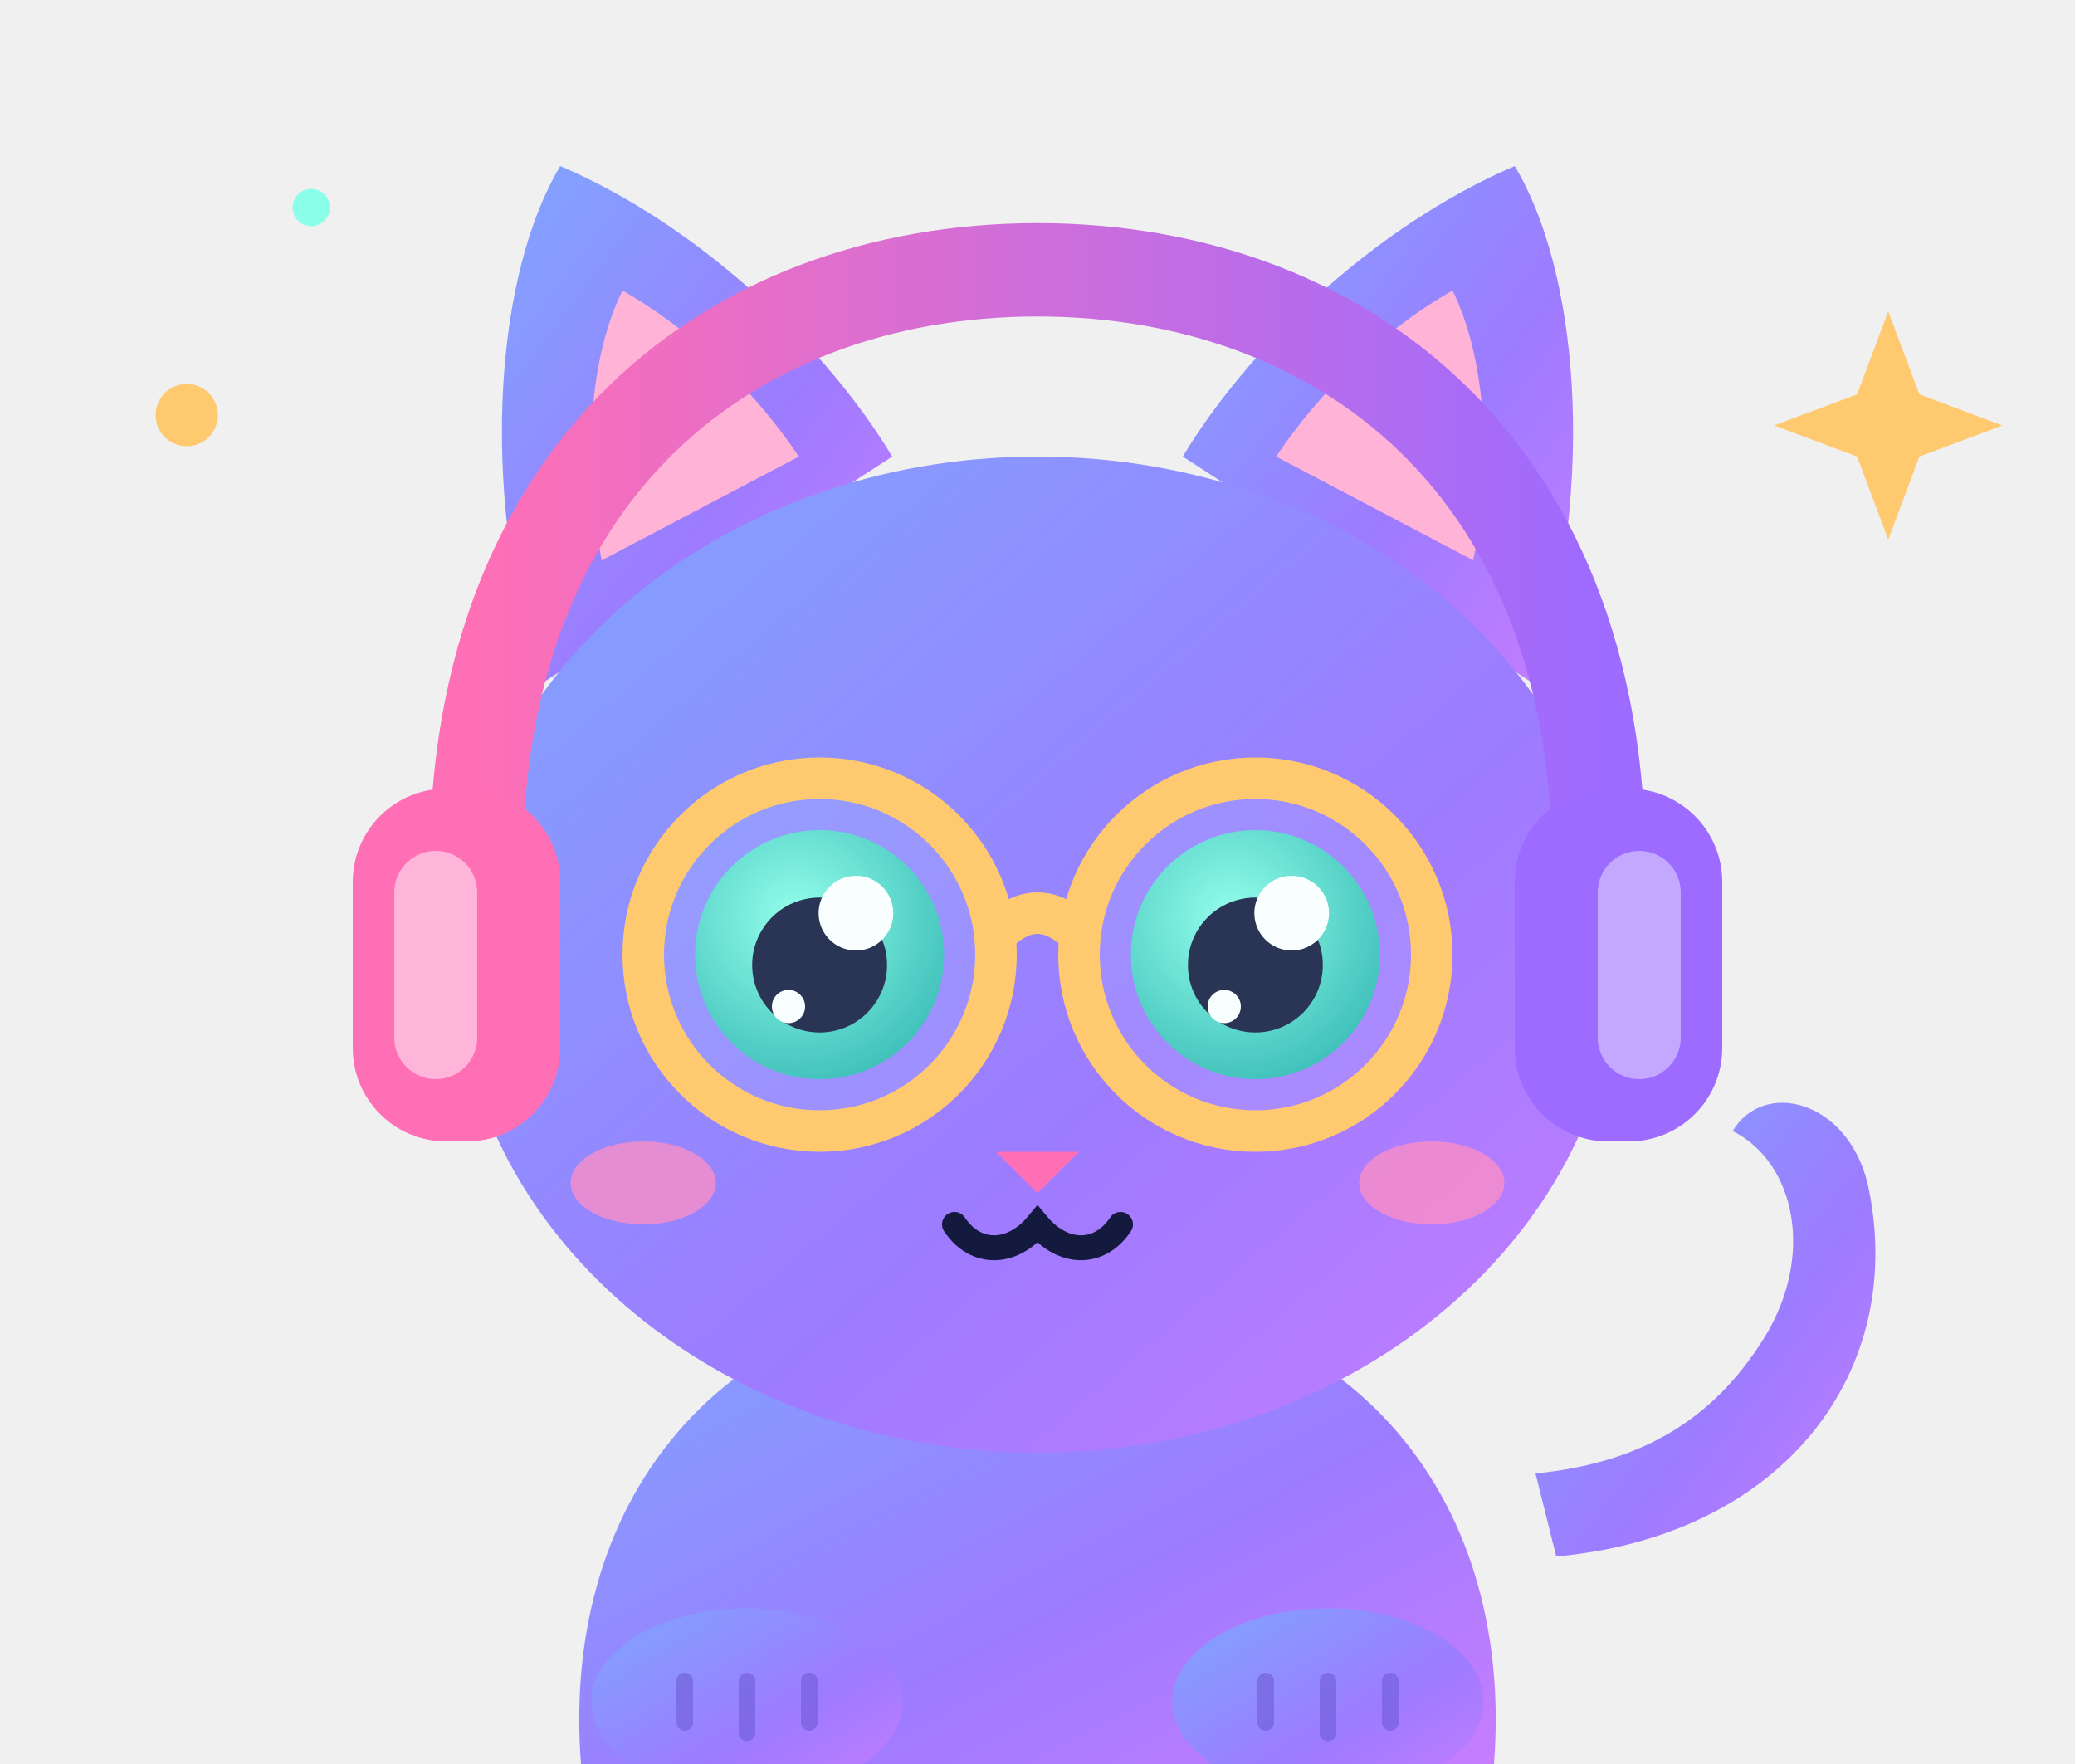
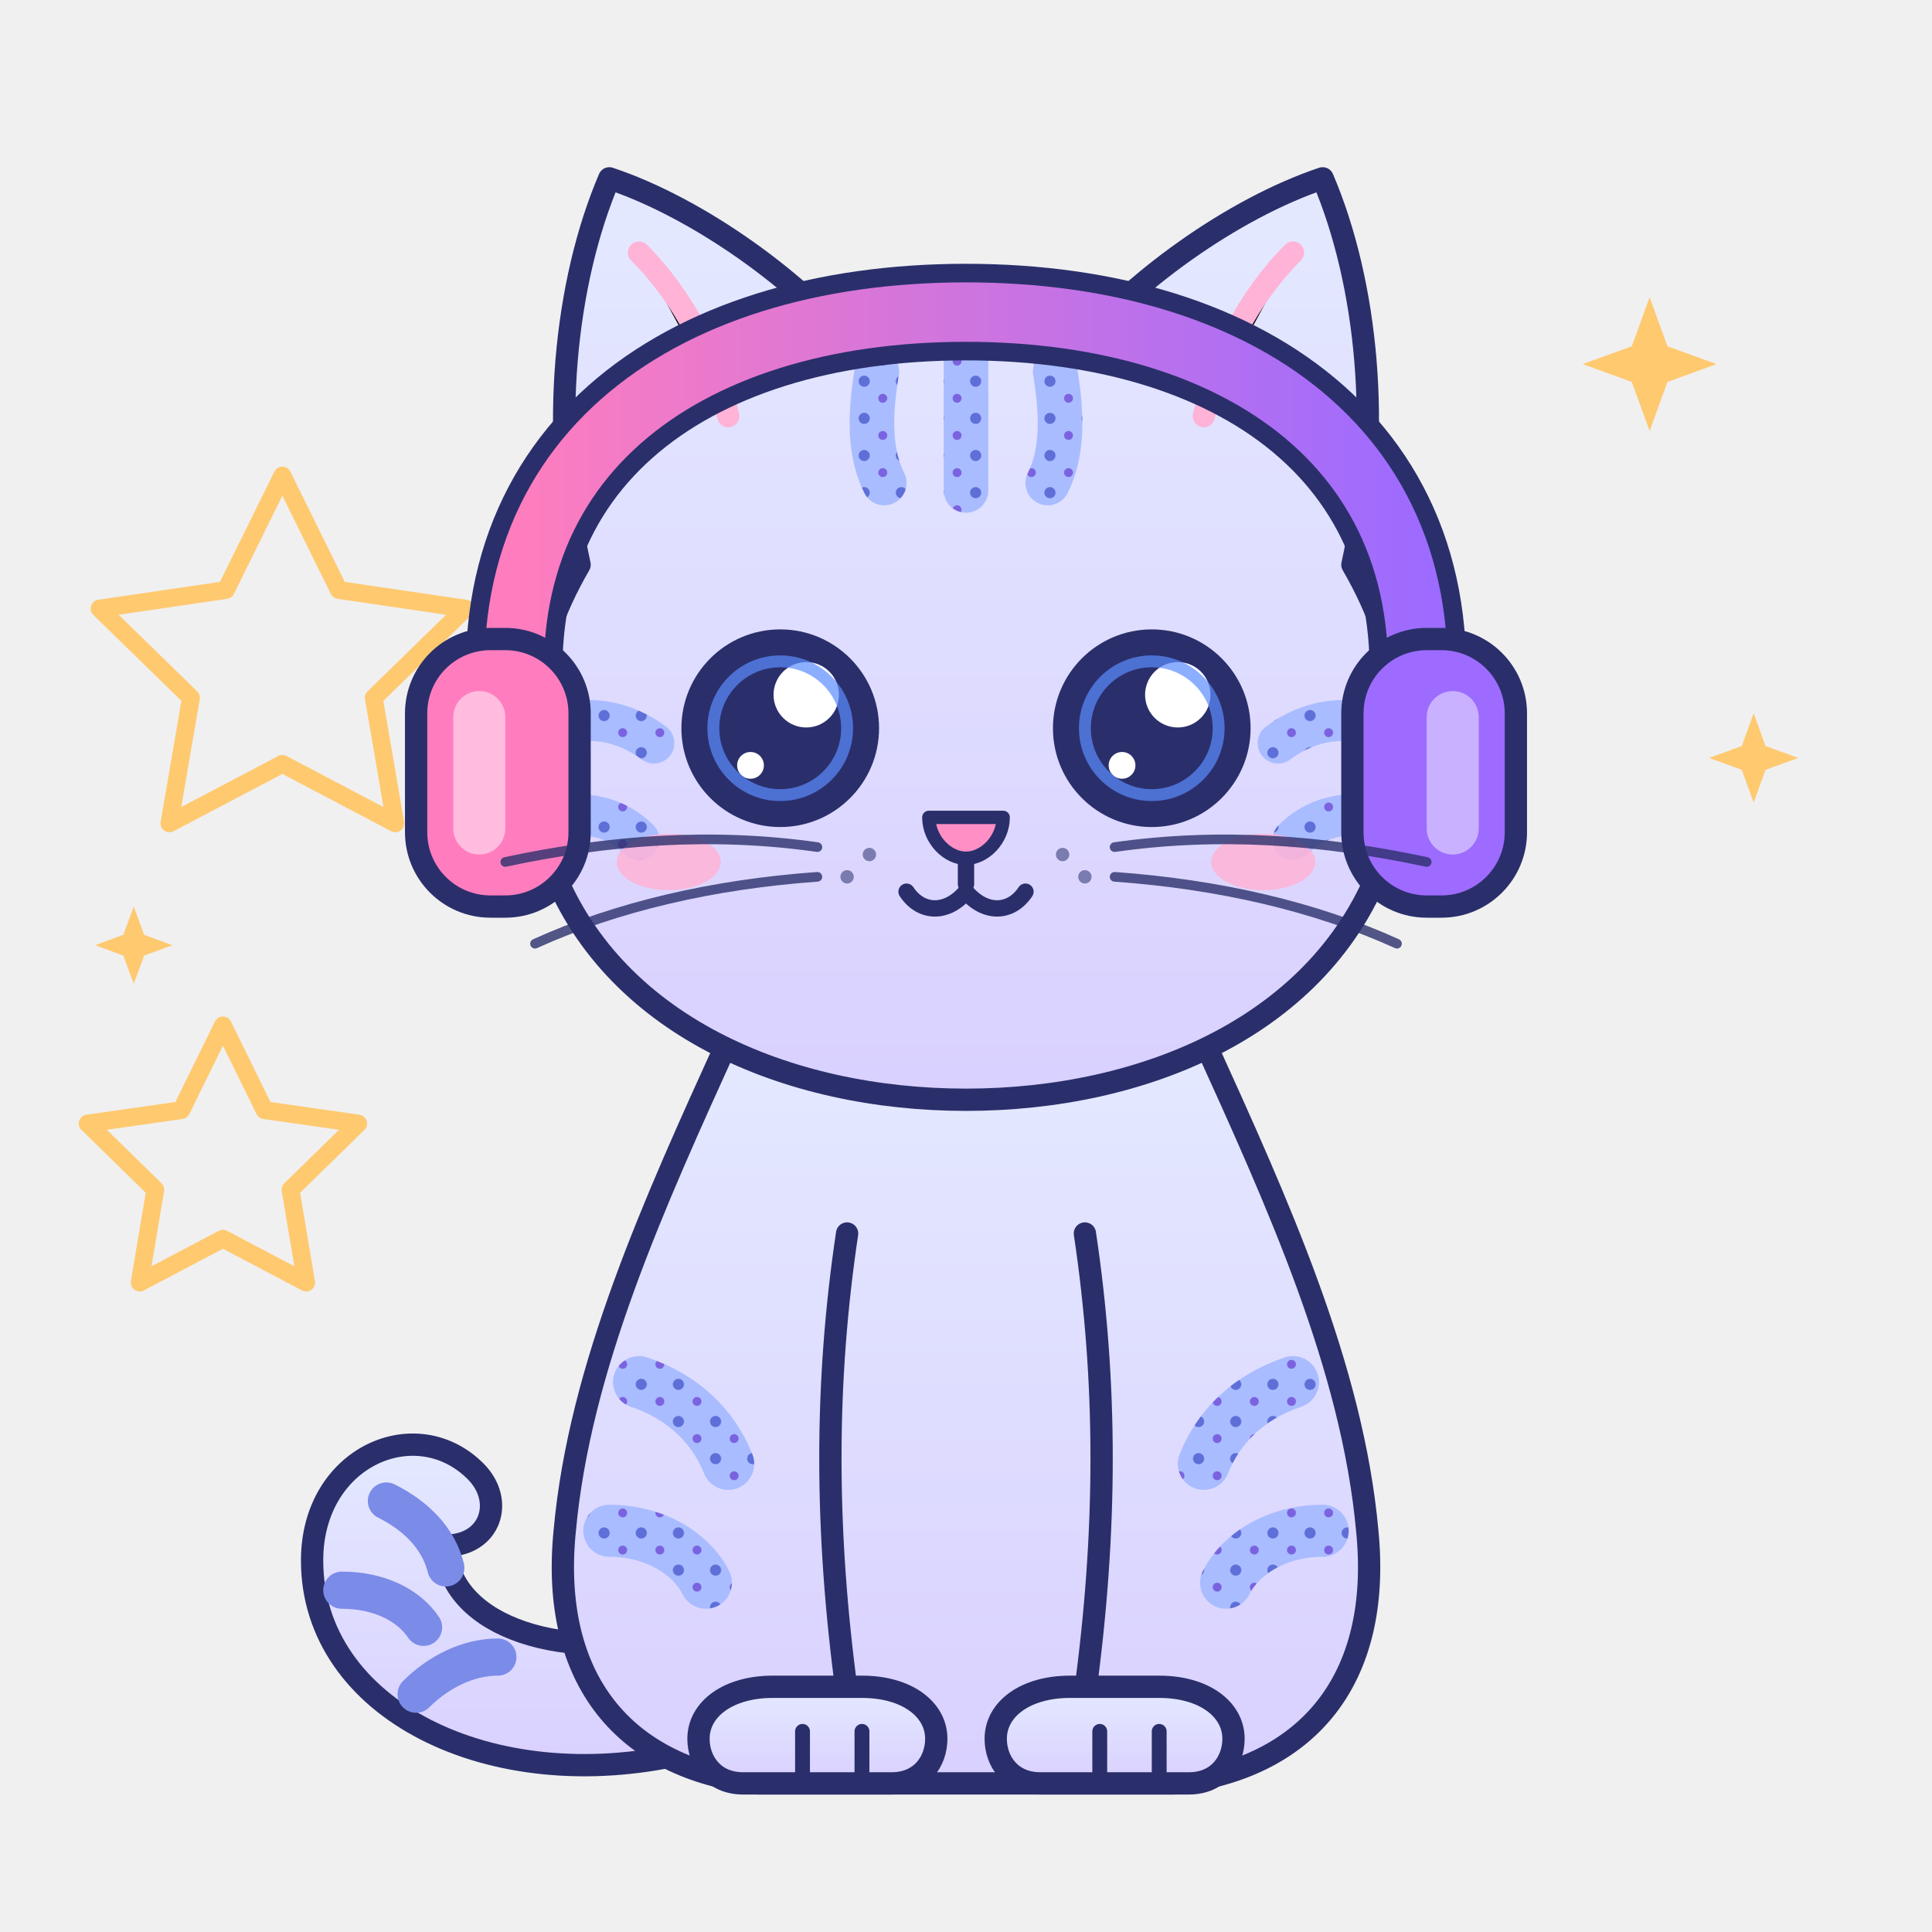
- <svg xmlns="http://www.w3.org/2000/svg" viewBox="0 0 200 170">
+ <svg xmlns="http://www.w3.org/2000/svg" viewBox="0 0 260 260">
  <defs>
-     <linearGradient id="pelo" x1="0" y1="0" x2="1" y2="1">
-       <stop offset="0" stop-color="#7FA6FF" />
-       <stop offset=".6" stop-color="#9D7BFF" />
-       <stop offset="1" stop-color="#C77DFF" />
+     <linearGradient id="pelo" x1="0" y1="0" x2="0" y2="1">
+       <stop offset="0" stop-color="#E4E9FF" />
+       <stop offset="1" stop-color="#D9D0FF" />
    </linearGradient>
+     <pattern id="pontos" width="5" height="5" patternUnits="userSpaceOnUse">
+       <rect width="5" height="5" fill="#A9BCFF" />
+       <circle cx="1.3" cy="1.3" r=".75" fill="#5E6FD8" />
+       <circle cx="3.8" cy="3.6" r=".6" fill="#7B63E0" />
+     </pattern>
    <linearGradient id="fone" x1="0" y1="0" x2="1" y2="0">
-       <stop offset="0" stop-color="#FF6FB5" />
+       <stop offset="0" stop-color="#FF7DBE" />
      <stop offset="1" stop-color="#9D6BFF" />
    </linearGradient>
-     <radialGradient id="iris" cx=".4" cy=".35" r=".7">
-       <stop offset="0" stop-color="#8CFFE8" />
-       <stop offset="1" stop-color="#2BB8B0" />
-     </radialGradient>
  </defs>
-   <path d="M150 150c22-2 34-18 30-36-2-8-10-10-13-5 6 3 8 12 3 20-5 8-12 12-22 13z" fill="url(#pelo)" />
-   <path d="M56 170c-2-26 14-46 44-46s46 20 44 46z" fill="url(#pelo)" />
-   <path d="M52 66c-6-20-4-40 2-50 14 6 26 18 32 28z" fill="url(#pelo)" />
-   <path d="M148 66c6-20 4-40-2-50-14 6-26 18-32 28z" fill="url(#pelo)" />
-   <path d="M58 54c-2-10-1-20 2-26 7 4 13 10 17 16z" fill="#FFB3D6" />
-   <path d="M142 54c2-10 1-20-2-26-7 4-13 10-17 16z" fill="#FFB3D6" />
-   <ellipse cx="100" cy="92" rx="56" ry="48" fill="url(#pelo)" />
-   <path d="M46 88C44 46 70 26 100 26s56 20 54 62" fill="none" stroke="url(#fone)" stroke-width="9" stroke-linecap="round" />
-   <rect x="34" y="76" width="20" height="34" rx="9" fill="#FF6FB5" />
-   <rect x="146" y="76" width="20" height="34" rx="9" fill="#9D6BFF" />
-   <rect x="38" y="82" width="8" height="22" rx="4" fill="#FFD1E8" opacity=".7" />
-   <rect x="154" y="82" width="8" height="22" rx="4" fill="#D4C2FF" opacity=".7" />
-   <circle cx="79" cy="92" r="12" fill="url(#iris)" />
-   <circle cx="121" cy="92" r="12" fill="url(#iris)" />
-   <circle cx="79" cy="93" r="6.5" fill="#141A3D" />
-   <circle cx="121" cy="93" r="6.5" fill="#141A3D" />
-   <circle cx="82.5" cy="88" r="3.6" fill="#fff" />
-   <circle cx="124.5" cy="88" r="3.6" fill="#fff" />
-   <circle cx="76" cy="97" r="1.6" fill="#fff" />
-   <circle cx="118" cy="97" r="1.6" fill="#fff" />
-   <circle cx="79" cy="92" r="17" fill="#C8F4FF" fill-opacity=".12" stroke="#FFC970" stroke-width="4" />
-   <circle cx="121" cy="92" r="17" fill="#C8F4FF" fill-opacity=".12" stroke="#FFC970" stroke-width="4" />
-   <path d="M96 90q4-4 8 0" fill="none" stroke="#FFC970" stroke-width="4" stroke-linecap="round" />
-   <ellipse cx="62" cy="114" rx="7" ry="4" fill="#FF8FC4" opacity=".75" />
-   <ellipse cx="138" cy="114" rx="7" ry="4" fill="#FF8FC4" opacity=".75" />
-   <path d="M96 111h8l-4 4z" fill="#FF6FB5" />
-   <path d="M92 118c2 3 5.5 3 8 0 2.5 3 6 3 8 0" fill="none" stroke="#141A3D" stroke-width="2.4" stroke-linecap="round" />
-   <ellipse cx="72" cy="164" rx="15" ry="9" fill="url(#pelo)" />
-   <ellipse cx="128" cy="164" rx="15" ry="9" fill="url(#pelo)" />
-   <path d="M66 166v-4M72 167v-5M78 166v-4M122 166v-4M128 167v-5M134 166v-4" stroke="#6E5BD6" stroke-width="1.6" stroke-linecap="round" opacity=".6" />
-   <path d="M182 30l3 8 8 3-8 3-3 8-3-8-8-3 8-3z" fill="#FFC970" />
-   <circle cx="18" cy="40" r="3" fill="#FFC970" />
-   <circle cx="30" cy="20" r="1.8" fill="#8CFFE8" />
+   <g fill="none" stroke="#FFC970" stroke-width="2.4" stroke-linejoin="round">
+     <path d="M38 64l7.6 15.4 17 2.5-12.3 12 2.9 16.9L38 102.8l-15.2 8 2.9-16.9-12.3-12 17-2.5z" />
+     <path d="M30 138l5.6 11.4 12.6 1.8-9.1 8.9 2.1 12.5L30 166.7l-11.2 5.9 2.1-12.5-9.1-8.9 12.6-1.8z" />
+   </g>
+   <g fill="#FFC970">
+     <path d="M222 40l2.4 6.6 6.6 2.4-6.6 2.4-2.4 6.6-2.4-6.6-6.6-2.4 6.6-2.4z" />
+     <path d="M236 96l1.6 4.4 4.4 1.6-4.4 1.6-1.6 4.4-1.6-4.4-4.4-1.6 4.4-1.6z" />
+     <path d="M18 122l1.4 3.8 3.8 1.4-3.8 1.4-1.4 3.8-1.4-3.8-3.8-1.4 3.8-1.4z" />
+   </g>
+   <g stroke="#2A2F6B" stroke-width="3" stroke-linejoin="round" stroke-linecap="round">
+     <path d="M92 236c-26 6-50-6-50-26 0-14 14-20 22-12 4 4 2 10-4 10 0 10 14 16 32 12z" fill="url(#pelo)" />
+     <path d="M52 202c4 2 7 5 8 9M46 214c5 0 9 2 11 5M56 228c3-3 7-5 11-5" stroke="#7B8BE8" stroke-width="5" />
+     <path d="M98 140c-10 22-20 44-22 66-2 20 8 32 26 34h56c18-2 28-14 26-34-2-22-12-44-22-66z" fill="url(#pelo)" />
+     <path d="M86 186c6 2 10 6 12 11M82 206c6 0 11 3 13 7M174 186c-6 2-10 6-12 11M178 206c-6 0-11 3-13 7" stroke="url(#pontos)" stroke-width="7" />
+     <path d="M114 166c-3 20-3 40 0 62M146 166c3 20 3 40 0 62" fill="none" />
+     <path d="M100 240c-4 0-6-3-6-6 0-4 4-7 10-7h12c6 0 10 3 10 7 0 3-2 6-6 6z" fill="url(#pelo)" />
+     <path d="M140 240c-4 0-6-3-6-6 0-4 4-7 10-7h12c6 0 10 3 10 7 0 3-2 6-6 6z" fill="url(#pelo)" />
+     <path d="M108 233v6M116 233v6M148 233v6M156 233v6" stroke-width="2" />
+     <path d="M78 76c-4-18-2-38 4-52 12 4 26 14 34 24 9-2 19-2 28 0 8-10 22-20 34-24 6 14 8 34 4 52 7 12 9 26 4 40-8 22-32 32-56 32s-48-10-56-32c-5-14-3-28 4-40z" fill="url(#pelo)" />
+     <path d="M86 34c6 6 10 14 12 22M174 34c-6 6-10 14-12 22" stroke="#FFB3D6" stroke-width="3" />
+     <path d="M118 50c-1 6-1 11 1 15M130 48v18M142 50c1 6 1 11-1 15" stroke="url(#pontos)" stroke-width="6" />
+     <path d="M74 98c5-2 10-1 14 2M74 110c5-1 9 0 12 3M186 98c-5-2-10-1-14 2M186 110c-5-1-9 0-12 3" stroke="url(#pontos)" stroke-width="5.5" />
+   </g>
+   <path d="M70 100C64 62 92 42 130 42s66 20 60 58" fill="none" stroke="#2A2F6B" stroke-width="13" stroke-linecap="round" />
+   <path d="M70 100C64 62 92 42 130 42s66 20 60 58" fill="none" stroke="url(#fone)" stroke-width="8" stroke-linecap="round" />
+   <rect x="56" y="86" width="22" height="36" rx="10" fill="#FF7DBE" stroke="#2A2F6B" stroke-width="3" />
+   <rect x="182" y="86" width="22" height="36" rx="10" fill="#9D6BFF" stroke="#2A2F6B" stroke-width="3" />
+   <rect x="61" y="93" width="7" height="22" rx="3.5" fill="#FFD1E8" opacity=".75" />
+   <rect x="192" y="93" width="7" height="22" rx="3.5" fill="#D9C8FF" opacity=".75" />
+   <g stroke="#2A2F6B" stroke-linecap="round" stroke-linejoin="round">
+     <circle cx="105" cy="98" r="12" fill="#2A2F6B" stroke-width="2.6" />
+     <circle cx="155" cy="98" r="12" fill="#2A2F6B" stroke-width="2.6" />
+   </g>
+   <circle cx="108.5" cy="93.5" r="4.4" fill="#fff" />
+   <circle cx="158.5" cy="93.5" r="4.4" fill="#fff" />
+   <circle cx="101" cy="103" r="1.8" fill="#fff" />
+   <circle cx="151" cy="103" r="1.8" fill="#fff" />
+   <circle cx="105" cy="98" r="9" fill="none" stroke="#5B8CFF" stroke-width="1.6" opacity=".7" />
+   <circle cx="155" cy="98" r="9" fill="none" stroke="#5B8CFF" stroke-width="1.6" opacity=".7" />
+   <ellipse cx="90" cy="116" rx="7" ry="3.8" fill="#FFB3D6" opacity=".85" />
+   <ellipse cx="170" cy="116" rx="7" ry="3.8" fill="#FFB3D6" opacity=".85" />
+   <path d="M125 110h10c0 3-2.5 5.5-5 5.5s-5-2.5-5-5.5z" fill="#FF8FC4" stroke="#2A2F6B" stroke-width="1.8" stroke-linejoin="round" />
+   <path d="M130 116v3M122 120c2 3 5.5 3 8 0 2.5 3 6 3 8 0" fill="none" stroke="#2A2F6B" stroke-width="2.2" stroke-linecap="round" />
+   <g stroke="#2A2F6B" stroke-width="1.3" stroke-linecap="round" fill="none" opacity=".8">
+     <path d="M110 114c-14-2-28-1-42 2M110 118c-14 1-27 4-38 9M150 114c14-2 28-1 42 2M150 118c14 1 27 4 38 9" />
+   </g>
+   <g fill="#2A2F6B" opacity=".55">
+     <circle cx="117" cy="115" r=".9" />
+     <circle cx="114" cy="118" r=".9" />
+     <circle cx="143" cy="115" r=".9" />
+     <circle cx="146" cy="118" r=".9" />
+   </g>
</svg>
